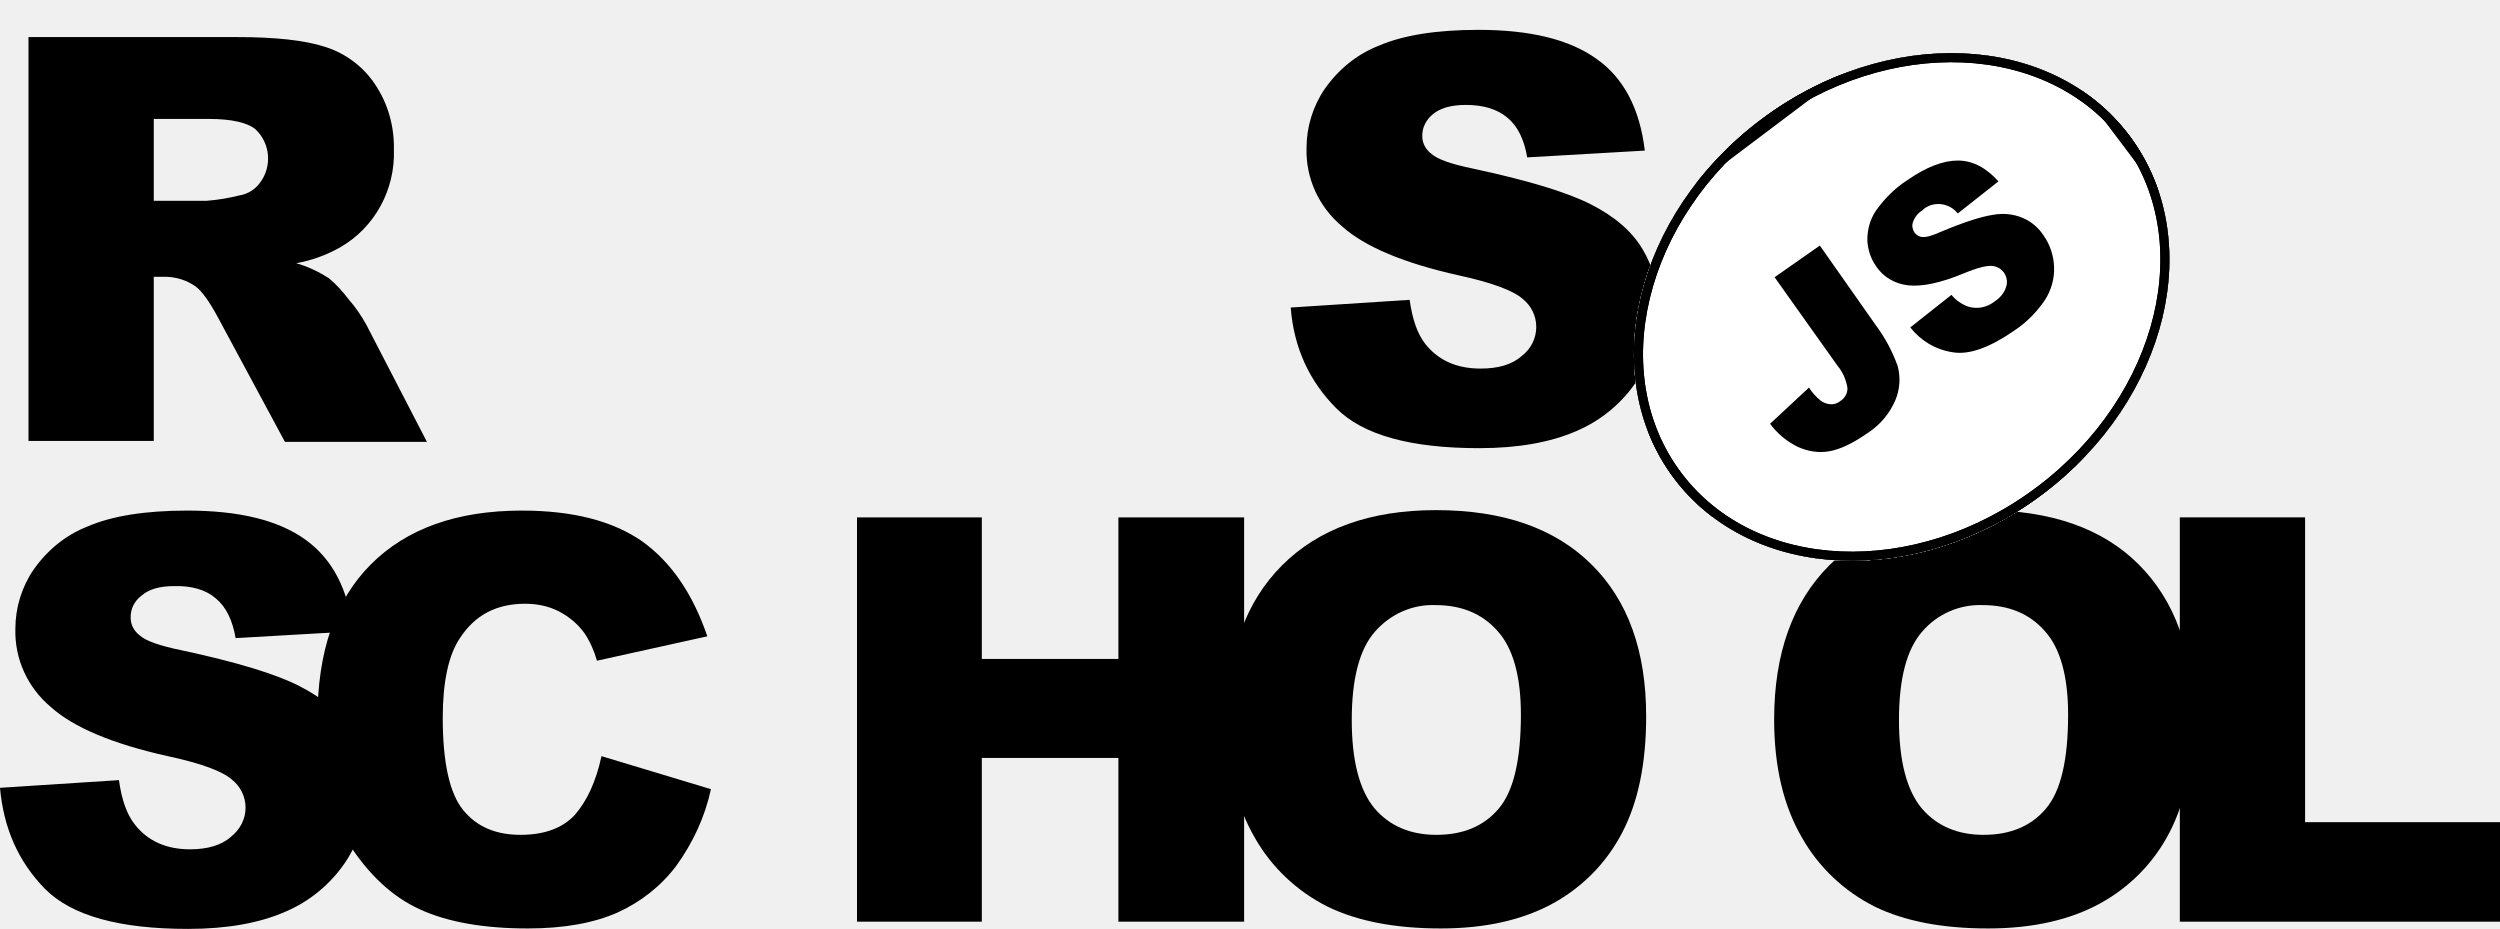
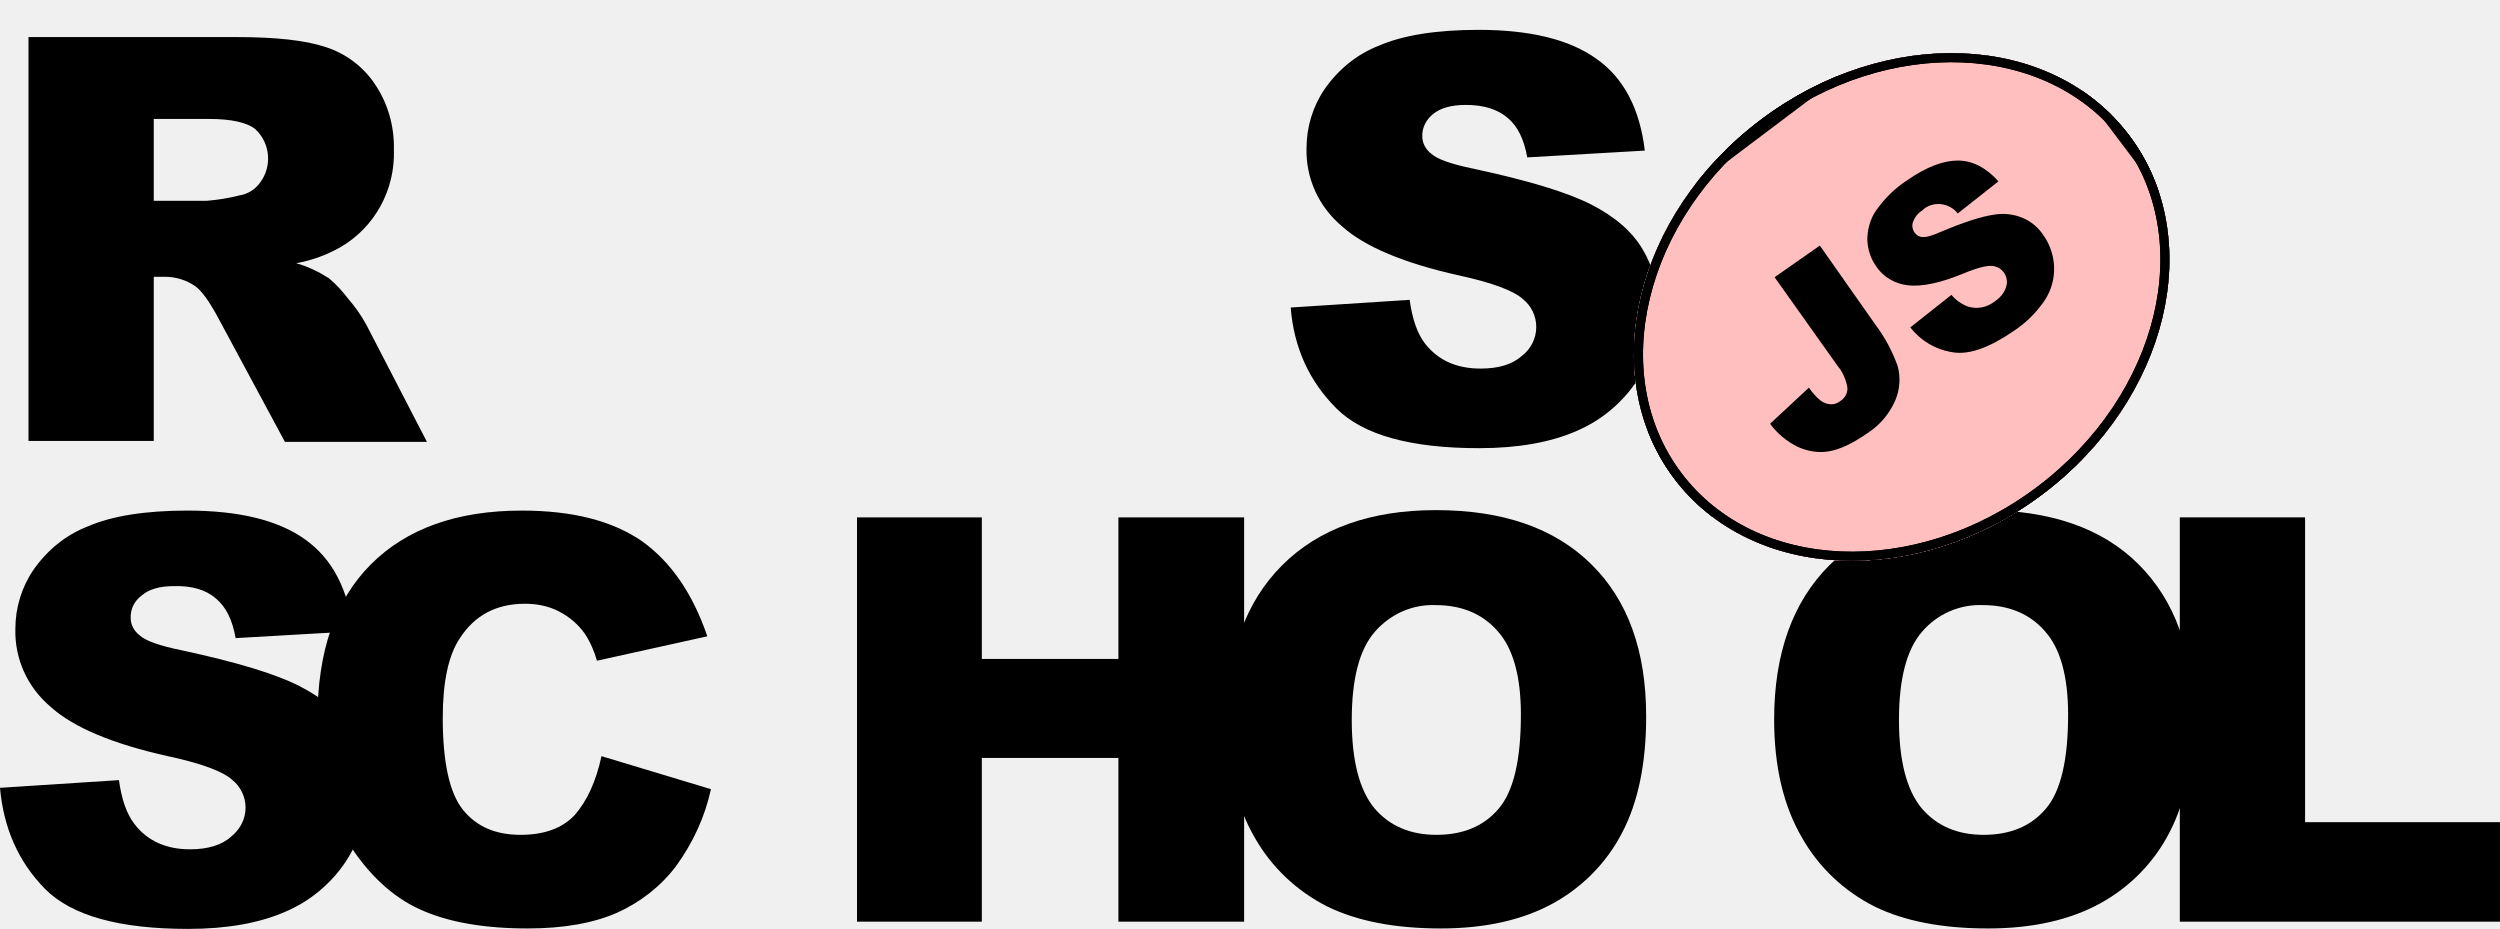
<svg xmlns="http://www.w3.org/2000/svg" xmlns:xlink="http://www.w3.org/1999/xlink" id="Layer_1" viewBox="0 0 552.8 205.3">
-   <style>.st0{fill:#fff}.st1{clip-path:url(#SVGID_2_)}.st2{clip-path:url(#SVGID_4_)}.st3{clip-path:url(#SVGID_6_)}.st4{clip-path:url(#SVGID_8_)}.st5{fill:#fff;stroke:#000;stroke-width:4;stroke-miterlimit:10}.st6{clip-path:url(#SVGID_8_)}.st6,.st7{fill:none;stroke:#000;stroke-width:4;stroke-miterlimit:10}.st8,.st9{clip-path:url(#SVGID_10_)}.st9{fill:none;stroke:#000;stroke-width:4;stroke-miterlimit:10}</style>
+   <style>.st0{fill:#FFBFBF}.st1{clip-path:url(#SVGID_2_)}.st2{clip-path:url(#SVGID_4_)}.st3{clip-path:url(#SVGID_6_)}.st4{clip-path:url(#SVGID_8_)}.st5{fill:#FFBFBF;stroke:#000;stroke-width:4;stroke-miterlimit:10}.st6{clip-path:url(#SVGID_8_)}.st6,.st7{fill:none;stroke:#000;stroke-width:4;stroke-miterlimit:10}.st8,.st9{clip-path:url(#SVGID_10_)}.st9{fill:none;stroke:#000;stroke-width:4;stroke-miterlimit:10}</style>
  <path d="M285.4 68l26.3-1.7c.6 4.3 1.7 7.5 3.5 9.8 2.9 3.6 6.9 5.4 12.2 5.4 3.9 0 7-.9 9.1-2.8 2-1.5 3.2-3.9 3.2-6.4 0-2.4-1.1-4.7-3-6.2-2-1.8-6.7-3.6-14.1-5.2-12.1-2.7-20.8-6.3-25.9-10.9-5.1-4.3-8-10.6-7.8-17.3 0-4.6 1.4-9.2 4-13 3-4.3 7.1-7.7 12-9.6 5.3-2.3 12.7-3.5 22-3.5 11.4 0 20.1 2.1 26.1 6.4 6 4.2 9.6 11 10.7 20.3l-26 1.5c-.7-4-2.1-6.9-4.4-8.8s-5.3-2.8-9.2-2.8c-3.2 0-5.6.7-7.2 2-1.5 1.2-2.5 3-2.4 5 0 1.5.8 2.9 2 3.8 1.3 1.2 4.4 2.3 9.3 3.3 12.1 2.6 20.7 5.2 26 7.9 5.3 2.7 9.1 6 11.4 9.9 2.4 4 3.6 8.6 3.5 13.3 0 5.6-1.6 11.2-4.8 15.9-3.3 4.9-7.9 8.7-13.3 11-5.7 2.5-12.9 3.8-21.5 3.8-15.2 0-25.7-2.9-31.6-8.8S286.1 77 285.4 68zM6.3 97.6V8.2h46.1c8.5 0 15.1.7 19.6 2.2 4.4 1.4 8.3 4.3 10.9 8.2 2.9 4.3 4.3 9.3 4.2 14.5.3 8.8-4.2 17.2-11.9 21.6-3 1.7-6.3 2.9-9.7 3.5 2.5.7 5 1.9 7.2 3.3 1.7 1.4 3.1 3 4.4 4.7 1.5 1.7 2.8 3.6 3.9 5.6l13.4 25.9H63L48.2 70.2c-1.9-3.5-3.5-5.8-5-6.9-2-1.4-4.4-2.1-6.8-2.1H34v36.3H6.3zM34 44.4h11.7c2.5-.2 4.9-.6 7.3-1.2 1.8-.3 3.4-1.3 4.5-2.8 2.7-3.6 2.3-8.7-1-11.8-1.8-1.5-5.3-2.3-10.3-2.3H34v18.1zM0 174.2l26.3-1.7c.6 4.3 1.7 7.5 3.5 9.8 2.8 3.6 6.9 5.5 12.2 5.5 3.9 0 7-.9 9.1-2.8 2-1.6 3.2-3.9 3.2-6.4 0-2.4-1.1-4.7-3-6.2-2-1.8-6.7-3.6-14.2-5.2-12.1-2.7-20.8-6.3-25.9-10.9-5.1-4.3-8-10.6-7.8-17.3 0-4.6 1.4-9.2 4-13 3-4.3 7.1-7.7 12-9.6 5.3-2.3 12.7-3.5 22-3.5 11.4 0 20.1 2.1 26.1 6.4s9.5 11 10.6 20.3l-26 1.5c-.7-4-2.1-6.9-4.4-8.8-2.2-1.9-5.3-2.8-9.2-2.7-3.2 0-5.6.7-7.2 2.1-1.6 1.2-2.5 3-2.4 5 0 1.5.8 2.9 2 3.8 1.3 1.2 4.4 2.3 9.3 3.3 12.1 2.6 20.7 5.2 26 7.9 5.3 2.7 9.1 6 11.4 9.9 2.4 4 3.6 8.6 3.6 13.2 0 5.6-1.7 11.1-4.8 15.8-3.3 4.9-7.9 8.7-13.3 11-5.7 2.5-12.9 3.8-21.5 3.8-15.2 0-25.7-2.9-31.6-8.8-5.9-6-9.2-13.4-10-22.4z" />
  <path d="M133 167.2l24.2 7.3c-1.3 6.1-4 11.9-7.7 17-3.4 4.5-7.9 8-13 10.3-5.2 2.3-11.8 3.5-19.8 3.5-9.7 0-17.7-1.4-23.8-4.2-6.2-2.8-11.5-7.8-16-14.9-4.5-7.1-6.7-16.2-6.7-27.3 0-14.8 3.9-26.2 11.8-34.1s19-11.9 33.4-11.9c11.3 0 20.1 2.3 26.6 6.8 6.4 4.6 11.2 11.6 14.4 21l-24.4 5.4c-.6-2.1-1.5-4.2-2.7-6-1.5-2.1-3.4-3.7-5.7-4.9-2.3-1.2-4.9-1.7-7.5-1.7-6.3 0-11.1 2.5-14.4 7.6-2.5 3.7-3.8 9.6-3.8 17.6 0 9.9 1.5 16.7 4.5 20.4 3 3.7 7.2 5.5 12.7 5.5 5.3 0 9.3-1.5 12-4.4 2.7-3.1 4.7-7.4 5.9-13zm56.5-52.8h27.6v31.3h30.2v-31.3h27.8v89.4h-27.8v-36.2h-30.2v36.2h-27.6v-89.4z" />
  <path d="M271.3 159.1c0-14.6 4.1-26 12.2-34.1 8.1-8.1 19.5-12.2 34-12.2 14.9 0 26.3 4 34.4 12S364 144 364 158.4c0 10.5-1.8 19-5.3 25.7-3.4 6.6-8.7 12-15.2 15.6-6.7 3.7-15 5.6-24.9 5.6-10.1 0-18.4-1.6-25-4.8-6.8-3.4-12.4-8.7-16.1-15.2-4.1-7-6.2-15.7-6.2-26.2zm27.6.1c0 9 1.7 15.5 5 19.5 3.3 3.9 7.9 5.9 13.7 5.9 5.9 0 10.5-1.9 13.8-5.8s4.9-10.8 4.9-20.8c0-8.4-1.7-14.6-5.1-18.4-3.4-3.9-8-5.8-13.8-5.8-5.1-.2-10 2-13.4 5.9-3.4 3.9-5.1 10.4-5.1 19.5zm93.4-.1c0-14.6 4.1-26 12.2-34.1 8.1-8.1 19.5-12.2 34-12.2 14.9 0 26.4 4 34.4 12S485 144 485 158.4c0 10.5-1.8 19-5.3 25.7-3.4 6.6-8.7 12-15.2 15.6-6.7 3.7-15 5.6-24.9 5.6-10.1 0-18.4-1.6-25-4.8-6.8-3.4-12.4-8.7-16.1-15.2-4.1-7-6.2-15.7-6.2-26.2zm27.6.1c0 9 1.7 15.5 5 19.5 3.3 3.9 7.9 5.9 13.7 5.9 5.9 0 10.5-1.9 13.8-5.8 3.3-3.9 4.9-10.8 4.9-20.8 0-8.4-1.7-14.6-5.1-18.4-3.4-3.9-8-5.8-13.8-5.8-5.1-.2-10.1 2-13.4 5.9-3.4 3.9-5.1 10.4-5.1 19.5z" />
  <path d="M482.1 114.4h27.6v67.4h43.1v22H482v-89.4z" />
  <ellipse transform="rotate(-37.001 420.46 67.88)" class="st0" cx="420.5" cy="67.9" rx="63" ry="51.8" />
  <defs>
    <ellipse id="SVGID_1_" transform="rotate(-37.001 420.46 67.88)" cx="420.5" cy="67.9" rx="63" ry="51.8" />
  </defs>
  <clipPath id="SVGID_2_">
    <use xlink:href="#SVGID_1_" overflow="visible" />
  </clipPath>
  <g class="st1">
    <path transform="rotate(-37.001 420.82 68.353)" class="st0" d="M330.9-14.2h179.8v165.1H330.9z" />
    <g id="Layer_2_1_">
      <defs>
        <path id="SVGID_3_" transform="rotate(-37.001 420.82 68.353)" d="M330.9-14.2h179.8v165.1H330.9z" />
      </defs>
      <clipPath id="SVGID_4_">
        <use xlink:href="#SVGID_3_" overflow="visible" />
      </clipPath>
      <g id="Layer_1-2" class="st2">
        <ellipse transform="rotate(-37.001 420.46 67.88)" class="st0" cx="420.5" cy="67.9" rx="63" ry="51.8" />
        <defs>
          <ellipse id="SVGID_5_" transform="rotate(-37.001 420.46 67.88)" cx="420.5" cy="67.9" rx="63" ry="51.8" />
        </defs>
        <clipPath id="SVGID_6_">
          <use xlink:href="#SVGID_5_" overflow="visible" />
        </clipPath>
        <g class="st3">
          <path transform="rotate(-37 420.799 68.802)" class="st0" d="M357.8 17h125.9v103.7H357.8z" />
          <defs>
            <path id="SVGID_7_" transform="rotate(-37 420.799 68.802)" d="M357.8 17h125.9v103.7H357.8z" />
          </defs>
          <clipPath id="SVGID_8_">
            <use xlink:href="#SVGID_7_" overflow="visible" />
          </clipPath>
          <g class="st4">
            <ellipse transform="rotate(-37.001 420.46 67.88)" class="st5" cx="420.5" cy="67.9" rx="63" ry="51.8" />
          </g>
          <path transform="rotate(-37 420.799 68.802)" class="st6" d="M357.8 17h125.9v103.7H357.8z" />
          <ellipse transform="rotate(-37.001 420.46 67.88)" class="st7" cx="420.5" cy="67.9" rx="63" ry="51.8" />
          <path transform="rotate(-37 420.799 68.802)" class="st0" d="M357.8 17h125.9v103.7H357.8z" />
          <defs>
            <path id="SVGID_9_" transform="rotate(-37 420.799 68.802)" d="M357.8 17h125.9v103.7H357.8z" />
          </defs>
          <clipPath id="SVGID_10_">
            <use xlink:href="#SVGID_9_" overflow="visible" />
          </clipPath>
          <g class="st8">
            <ellipse transform="rotate(-37.001 420.46 67.88)" class="st5" cx="420.5" cy="67.9" rx="63" ry="51.8" />
          </g>
          <path transform="rotate(-37 420.799 68.802)" class="st9" d="M357.8 17h125.9v103.7H357.8z" />
          <path transform="rotate(-37.001 420.82 68.353)" class="st7" d="M330.9-14.2h179.8v165.1H330.9z" />
        </g>
        <ellipse transform="rotate(-37.001 420.46 67.88)" class="st7" cx="420.5" cy="67.9" rx="63" ry="51.8" />
        <path d="M392.4 61.3l10-7 12.3 17.5c2.1 2.8 3.7 5.8 4.9 9.1.7 2.5.5 5.2-.5 7.6-1.3 3-3.4 5.5-6.2 7.3-3.3 2.3-6.1 3.6-8.5 4-2.3.4-4.7 0-6.9-1-2.4-1.2-4.5-2.9-6.1-5.1l8.6-8c.7 1.1 1.6 2.1 2.6 2.9.7.5 1.5.8 2.4.8.7 0 1.4-.3 1.9-.7 1-.6 1.7-1.8 1.6-3-.3-1.7-1-3.4-2.1-4.7l-14-19.7zm30 11.1l9.1-7.2c1 1.2 2.3 2.1 3.7 2.6 2 .6 4.1.2 5.8-1.1 1.2-.8 2.2-1.9 2.6-3.3.6-1.8-.4-3.8-2.2-4.4-.3-.1-.6-.2-.9-.2-1.2-.1-3.3.4-6.4 1.7-5.1 2.1-9.1 2.9-12.1 2.6-2.9-.3-5.6-1.8-7.2-4.3-1.2-1.7-1.8-3.7-1.9-5.7 0-2.3.6-4.6 1.9-6.5 1.9-2.7 4.2-5 7-6.8 4.2-2.9 7.9-4.3 11.1-4.3 3.2 0 6.2 1.5 9 4.6l-9 7.1c-1.8-2.3-5.2-2.8-7.5-1l-.3.3c-1 .6-1.7 1.5-2.1 2.6-.3.8-.1 1.7.4 2.4.4.5 1 .9 1.7.9.8.1 2.2-.3 4.2-1.2 5-2.1 8.8-3.3 11.4-3.7 2.2-.4 4.5-.2 6.6.7 1.9.8 3.5 2.2 4.6 3.9 1.4 2 2.2 4.4 2.3 6.9.1 2.6-.6 5.1-2 7.3-1.8 2.7-4.1 5-6.8 6.8-5.5 3.8-10 5.4-13.6 4.8-3.9-.6-7.1-2.6-9.4-5.5z" />
      </g>
    </g>
  </g>
</svg>
